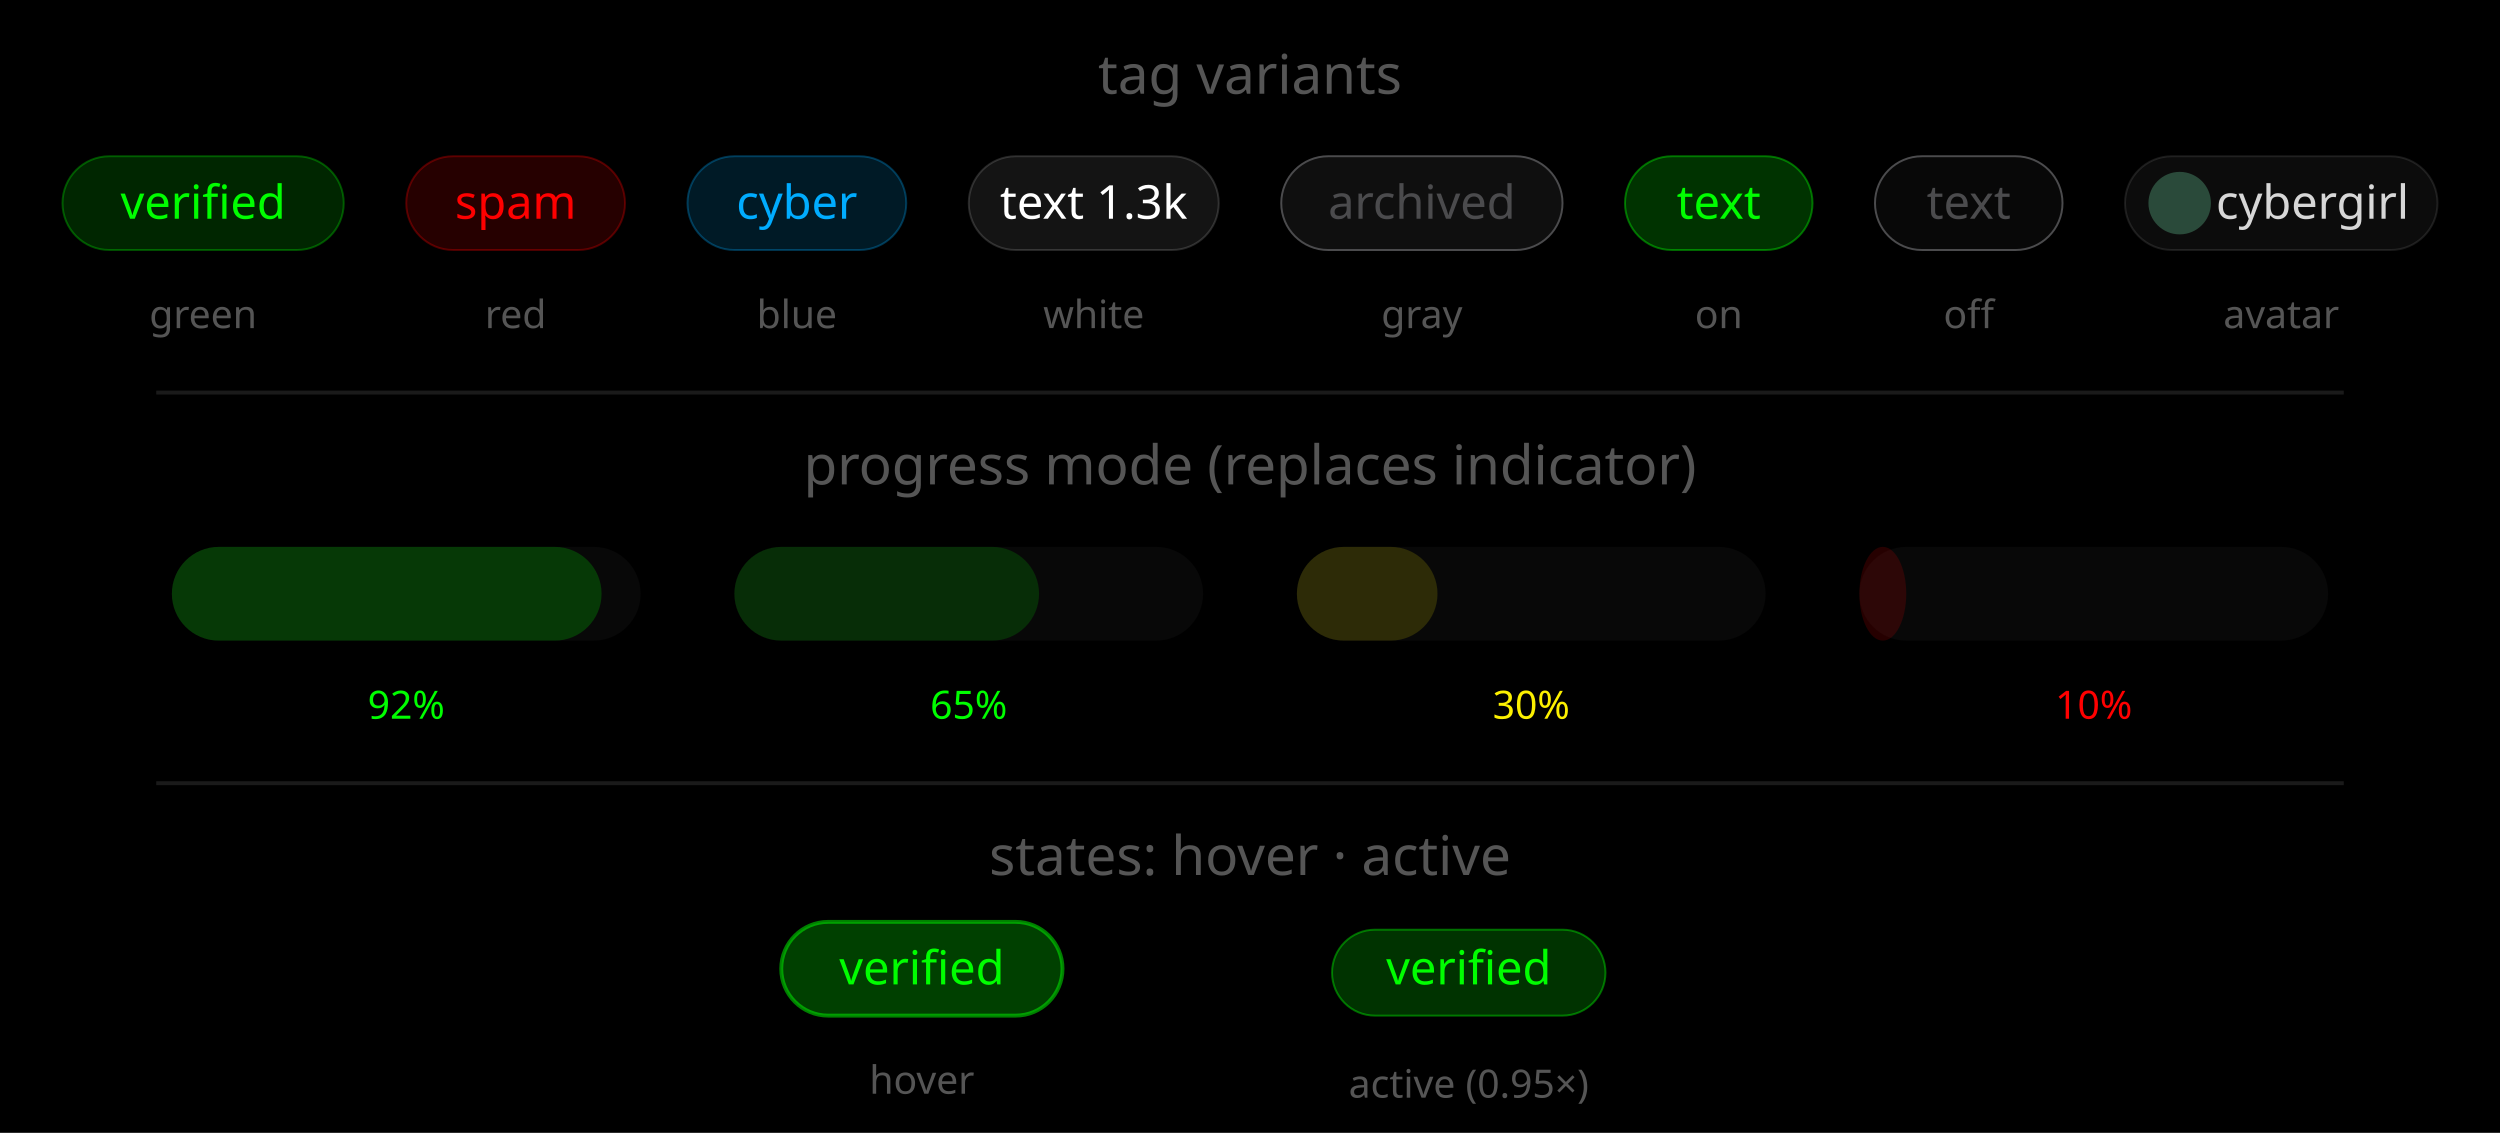
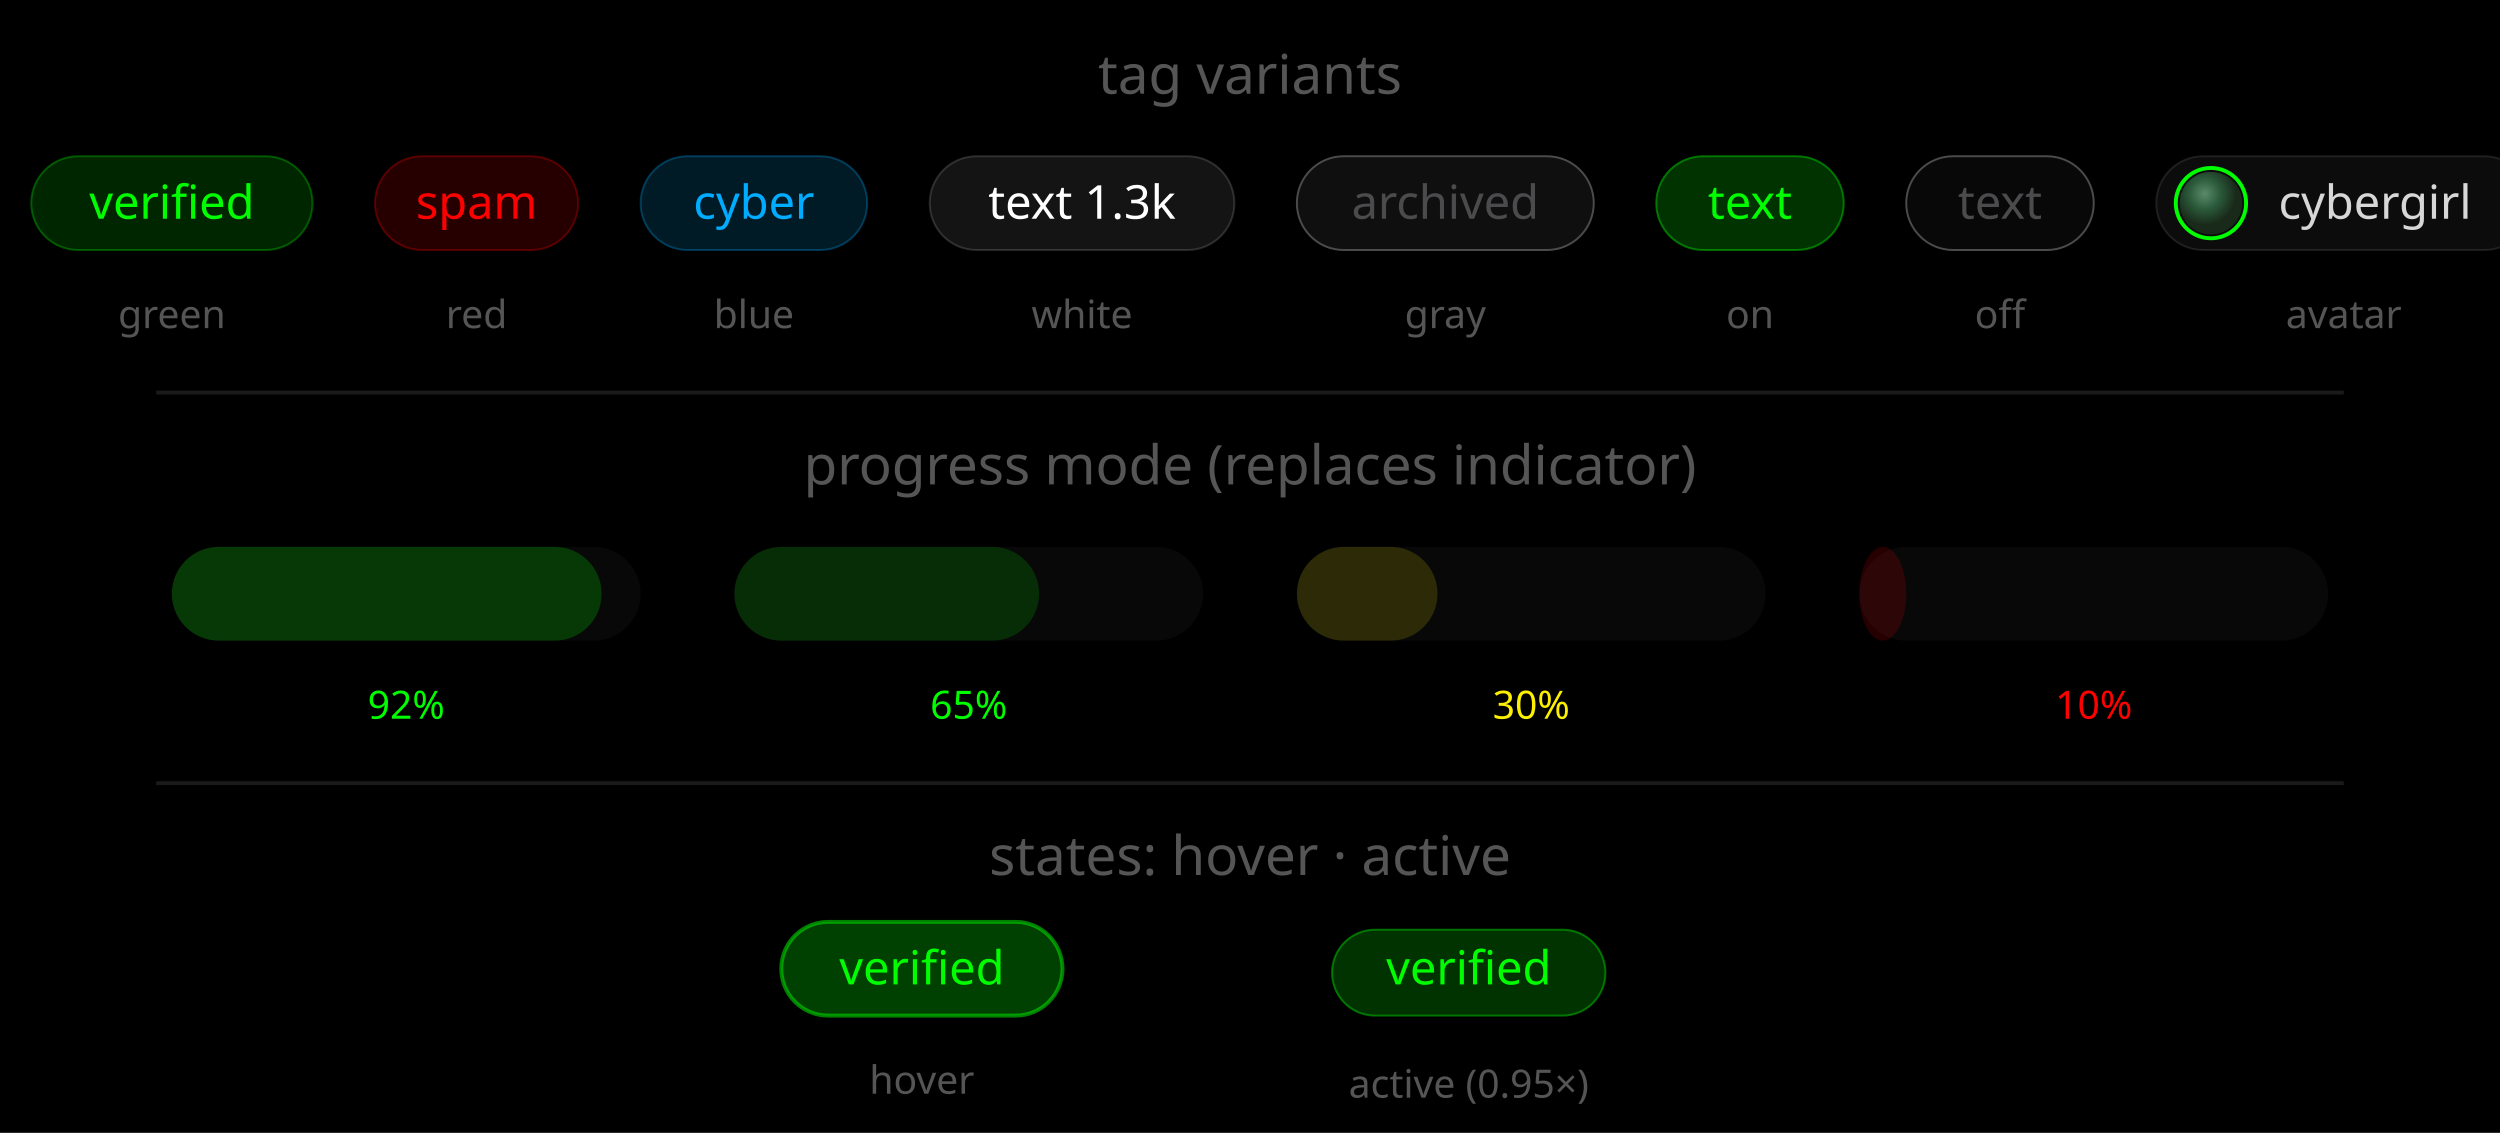
<svg xmlns="http://www.w3.org/2000/svg" viewBox="0 0 640 290" width="640" height="290">
+   <defs>
+     <radialGradient id="ava-grad" cx="40%" cy="35%">
+       <stop offset="0%" stop-color="#5a8a6a" />
+       <stop offset="50%" stop-color="#2a5a3a" />
+       <stop offset="100%" stop-color="#1a2a1a" />
+     </radialGradient>
+   </defs>
  <rect width="640" height="290" fill="#000" />
  <text x="320" y="24" font-family="Play, sans-serif" font-size="14" fill="#555" text-anchor="middle">tag variants</text>
-   <g transform="translate(16, 40)">
+   <g transform="translate(8, 40)">
    <rect x="0" y="0" width="72" height="24" rx="12" fill="#00fe00" opacity="0.15" />
    <rect x="0" y="0" width="72" height="24" rx="12" fill="none" stroke="#00fe00" stroke-width="0.5" opacity="0.3" />
    <text x="36" y="16" font-family="Play, sans-serif" font-size="12" fill="#00fe00" text-anchor="middle">verified</text>
    <text x="36" y="44" font-family="Play, sans-serif" font-size="10" fill="#555" text-anchor="middle">green</text>
  </g>
-   <g transform="translate(104, 40)">
-     <rect x="0" y="0" width="56" height="24" rx="12" fill="#ff0000" opacity="0.15" />
-     <rect x="0" y="0" width="56" height="24" rx="12" fill="none" stroke="#ff0000" stroke-width="0.5" opacity="0.3" />
-     <text x="28" y="16" font-family="Play, sans-serif" font-size="12" fill="#ff0000" text-anchor="middle">spam</text>
-     <text x="28" y="44" font-family="Play, sans-serif" font-size="10" fill="#555" text-anchor="middle">red</text>
+   <g transform="translate(96, 40)">
+     <rect x="0" y="0" width="52" height="24" rx="12" fill="#ff0000" opacity="0.15" />
+     <rect x="0" y="0" width="52" height="24" rx="12" fill="none" stroke="#ff0000" stroke-width="0.5" opacity="0.3" />
+     <text x="26" y="16" font-family="Play, sans-serif" font-size="12" fill="#ff0000" text-anchor="middle">spam</text>
+     <text x="26" y="44" font-family="Play, sans-serif" font-size="10" fill="#555" text-anchor="middle">red</text>
  </g>
-   <g transform="translate(176, 40)">
-     <rect x="0" y="0" width="56" height="24" rx="12" fill="#00acff" opacity="0.15" />
-     <rect x="0" y="0" width="56" height="24" rx="12" fill="none" stroke="#00acff" stroke-width="0.5" opacity="0.3" />
-     <text x="28" y="16" font-family="Play, sans-serif" font-size="12" fill="#00acff" text-anchor="middle">cyber</text>
-     <text x="28" y="44" font-family="Play, sans-serif" font-size="10" fill="#555" text-anchor="middle">blue</text>
+   <g transform="translate(164, 40)">
+     <rect x="0" y="0" width="58" height="24" rx="12" fill="#00acff" opacity="0.15" />
+     <rect x="0" y="0" width="58" height="24" rx="12" fill="none" stroke="#00acff" stroke-width="0.5" opacity="0.3" />
+     <text x="29" y="16" font-family="Play, sans-serif" font-size="12" fill="#00acff" text-anchor="middle">cyber</text>
+     <text x="29" y="44" font-family="Play, sans-serif" font-size="10" fill="#555" text-anchor="middle">blue</text>
  </g>
-   <g transform="translate(248, 40)">
-     <rect x="0" y="0" width="64" height="24" rx="12" fill="#fff" opacity="0.08" />
-     <rect x="0" y="0" width="64" height="24" rx="12" fill="none" stroke="#fff" stroke-width="0.5" opacity="0.15" />
-     <text x="32" y="16" font-family="Play, sans-serif" font-size="12" fill="#fff" text-anchor="middle">text 1.3k</text>
-     <text x="32" y="44" font-family="Play, sans-serif" font-size="10" fill="#555" text-anchor="middle">white</text>
+   <g transform="translate(238, 40)">
+     <rect x="0" y="0" width="78" height="24" rx="12" fill="#fff" opacity="0.08" />
+     <rect x="0" y="0" width="78" height="24" rx="12" fill="none" stroke="#fff" stroke-width="0.5" opacity="0.15" />
+     <text x="39" y="16" font-family="Play, sans-serif" font-size="12" fill="#fff" text-anchor="middle">text 1.3k</text>
+     <text x="39" y="44" font-family="Play, sans-serif" font-size="10" fill="#555" text-anchor="middle">white</text>
  </g>
-   <g transform="translate(328, 40)">
-     <rect x="0" y="0" width="72" height="24" rx="12" fill="#4b4b4d" opacity="0.2" />
-     <rect x="0" y="0" width="72" height="24" rx="12" fill="none" stroke="#4b4b4d" stroke-width="0.5" />
-     <text x="36" y="16" font-family="Play, sans-serif" font-size="12" fill="#4b4b4d" text-anchor="middle">archived</text>
-     <text x="36" y="44" font-family="Play, sans-serif" font-size="10" fill="#555" text-anchor="middle">gray</text>
+   <g transform="translate(332, 40)">
+     <rect x="0" y="0" width="76" height="24" rx="12" fill="#4b4b4d" opacity="0.2" />
+     <rect x="0" y="0" width="76" height="24" rx="12" fill="none" stroke="#4b4b4d" stroke-width="0.5" />
+     <text x="38" y="16" font-family="Play, sans-serif" font-size="12" fill="#4b4b4d" text-anchor="middle">archived</text>
+     <text x="38" y="44" font-family="Play, sans-serif" font-size="10" fill="#555" text-anchor="middle">gray</text>
  </g>
-   <g transform="translate(416, 40)">
+   <g transform="translate(424, 40)">
    <rect x="0" y="0" width="48" height="24" rx="12" fill="#00fe00" opacity="0.2" />
    <rect x="0" y="0" width="48" height="24" rx="12" fill="none" stroke="#00fe00" stroke-width="0.5" opacity="0.4" />
    <text x="24" y="16" font-family="Play, sans-serif" font-size="12" fill="#00fe00" text-anchor="middle">text</text>
    <text x="24" y="44" font-family="Play, sans-serif" font-size="10" fill="#555" text-anchor="middle">on</text>
  </g>
-   <g transform="translate(480, 40)">
+   <g transform="translate(488, 40)">
    <rect x="0" y="0" width="48" height="24" rx="12" fill="#333" opacity="0.15" />
    <rect x="0" y="0" width="48" height="24" rx="12" fill="none" stroke="#4b4b4d" stroke-width="0.5" />
    <text x="24" y="16" font-family="Play, sans-serif" font-size="12" fill="#4b4b4d" text-anchor="middle">text</text>
    <text x="24" y="44" font-family="Play, sans-serif" font-size="10" fill="#555" text-anchor="middle">off</text>
  </g>
-   <g transform="translate(544, 40)">
-     <rect x="0" y="0" width="80" height="24" rx="12" fill="#fff" opacity="0.05" />
-     <rect x="0" y="0" width="80" height="24" rx="12" fill="none" stroke="#fff" stroke-width="0.5" opacity="0.1" />
-     <circle cx="14" cy="12" r="8" fill="#2a4a3a" />
-     <text x="48" y="16" font-family="Play, sans-serif" font-size="12" fill="#d7d7d7" text-anchor="middle">cybergirl</text>
-     <text x="40" y="44" font-family="Play, sans-serif" font-size="10" fill="#555" text-anchor="middle">avatar</text>
+   <g transform="translate(552, 40)">
+     <rect x="0" y="0" width="96" height="24" rx="12" fill="#fff" opacity="0.05" />
+     <rect x="0" y="0" width="96" height="24" rx="12" fill="none" stroke="#fff" stroke-width="0.5" opacity="0.1" />
+     <circle cx="14" cy="12" r="9" fill="none" stroke="#00fe00" stroke-width="1" />
+     <circle cx="14" cy="12" r="8" fill="url(#ava-grad)" />
+     <text x="56" y="16" font-family="Play, sans-serif" font-size="12" fill="#d7d7d7" text-anchor="middle">cybergirl</text>
+     <text x="48" y="44" font-family="Play, sans-serif" font-size="10" fill="#555" text-anchor="middle">avatar</text>
  </g>
  <rect x="40" y="100" width="560" height="1" fill="#1a1a1a" />
  <text x="320" y="124" font-family="Play, sans-serif" font-size="14" fill="#555" text-anchor="middle">progress mode (replaces indicator)</text>
  <g transform="translate(44, 140)">
    <rect x="0" y="0" width="120" height="24" rx="12" fill="#333" opacity="0.15" />
    <rect x="0" y="0" width="110" height="24" rx="12" fill="#00fe00" opacity="0.2" />
    <text x="60" y="44" font-family="Play, sans-serif" font-size="10" fill="#00fe00" text-anchor="middle">92%</text>
  </g>
  <g transform="translate(188, 140)">
    <rect x="0" y="0" width="120" height="24" rx="12" fill="#333" opacity="0.15" />
    <rect x="0" y="0" width="78" height="24" rx="12" fill="#00fe00" opacity="0.15" />
    <text x="60" y="44" font-family="Play, sans-serif" font-size="10" fill="#00fe00" text-anchor="middle">65%</text>
  </g>
  <g transform="translate(332, 140)">
    <rect x="0" y="0" width="120" height="24" rx="12" fill="#333" opacity="0.15" />
    <rect x="0" y="0" width="36" height="24" rx="12" fill="#fcf000" opacity="0.15" />
    <text x="60" y="44" font-family="Play, sans-serif" font-size="10" fill="#fcf000" text-anchor="middle">30%</text>
  </g>
  <g transform="translate(476, 140)">
    <rect x="0" y="0" width="120" height="24" rx="12" fill="#333" opacity="0.15" />
    <rect x="0" y="0" width="12" height="24" rx="12" fill="#ff0000" opacity="0.15" />
    <text x="60" y="44" font-family="Play, sans-serif" font-size="10" fill="#ff0000" text-anchor="middle">10%</text>
  </g>
  <rect x="40" y="200" width="560" height="1" fill="#1a1a1a" />
  <text x="320" y="224" font-family="Play, sans-serif" font-size="14" fill="#555" text-anchor="middle">states: hover · active</text>
  <g transform="translate(200, 236)">
    <rect x="0" y="0" width="72" height="24" rx="12" fill="#00fe00" opacity="0.25" />
    <rect x="0" y="0" width="72" height="24" rx="12" fill="none" stroke="#00fe00" stroke-width="1" opacity="0.5" />
    <text x="36" y="16" font-family="Play, sans-serif" font-size="12" fill="#00fe00" text-anchor="middle">verified</text>
    <text x="36" y="44" font-family="Play, sans-serif" font-size="10" fill="#555" text-anchor="middle">hover</text>
  </g>
  <g transform="translate(340, 237)">
    <rect x="1" y="1" width="70" height="22" rx="11" fill="#00fe00" opacity="0.2" />
    <rect x="1" y="1" width="70" height="22" rx="11" fill="none" stroke="#00fe00" stroke-width="0.5" opacity="0.4" />
    <text x="36" y="15" font-family="Play, sans-serif" font-size="12" fill="#00fe00" text-anchor="middle">verified</text>
    <text x="36" y="44" font-family="Play, sans-serif" font-size="10" fill="#555" text-anchor="middle">active (0.95×)</text>
  </g>
</svg>
